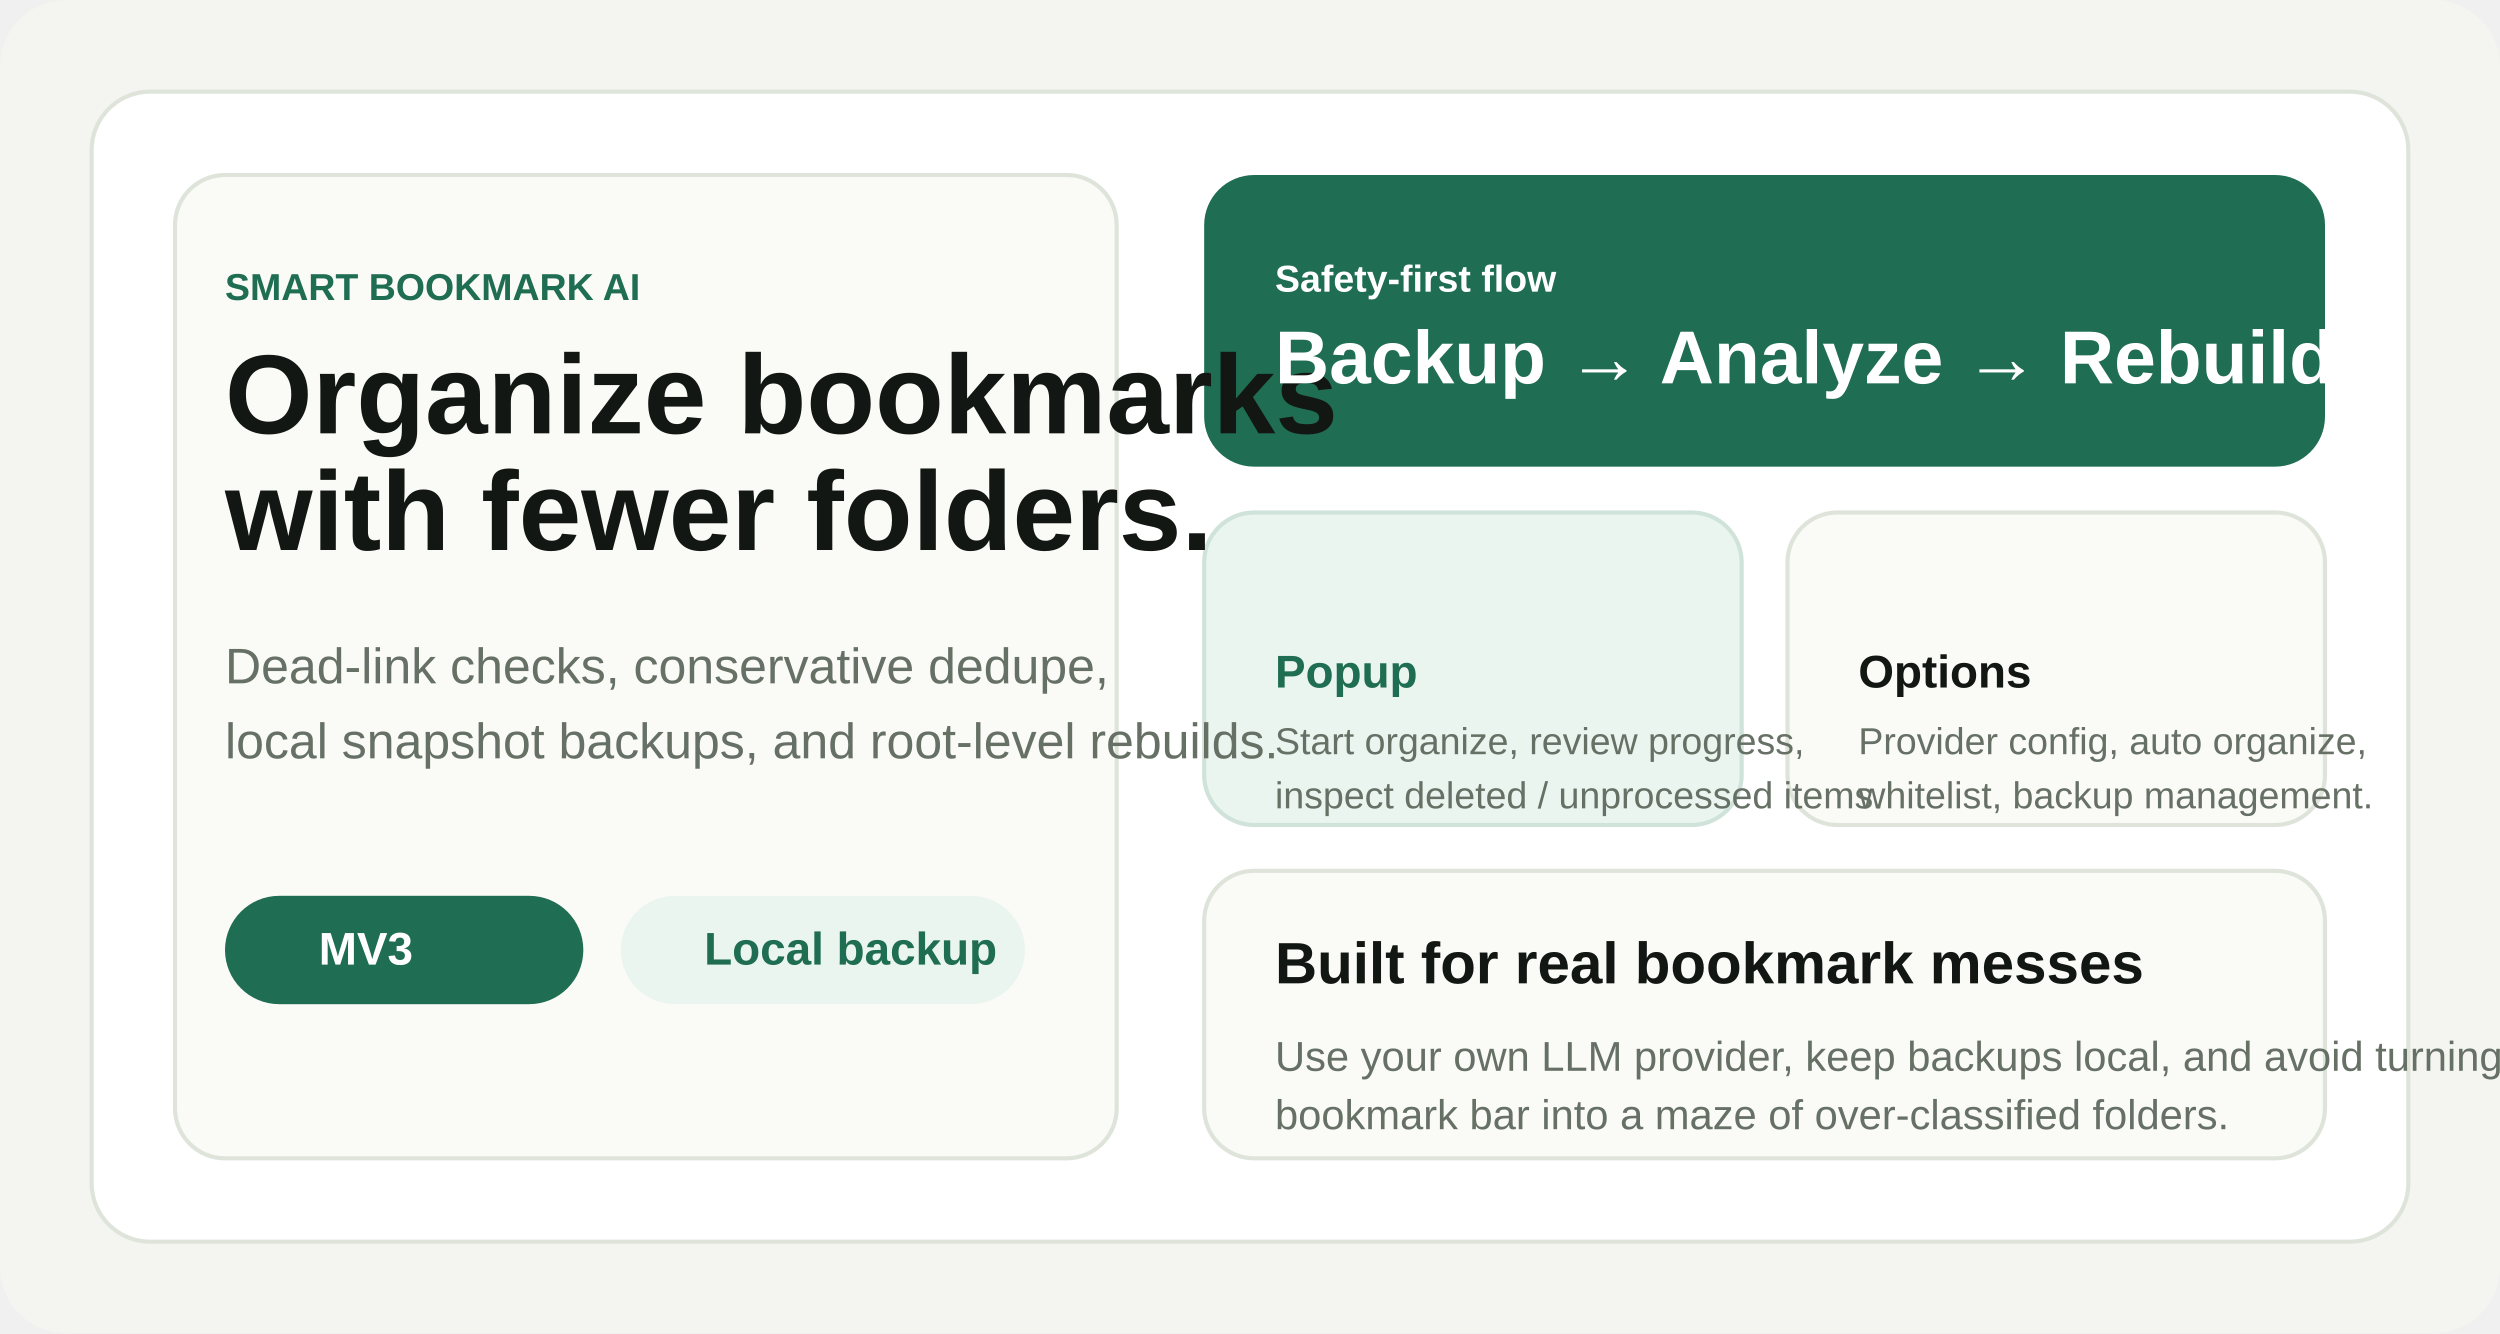
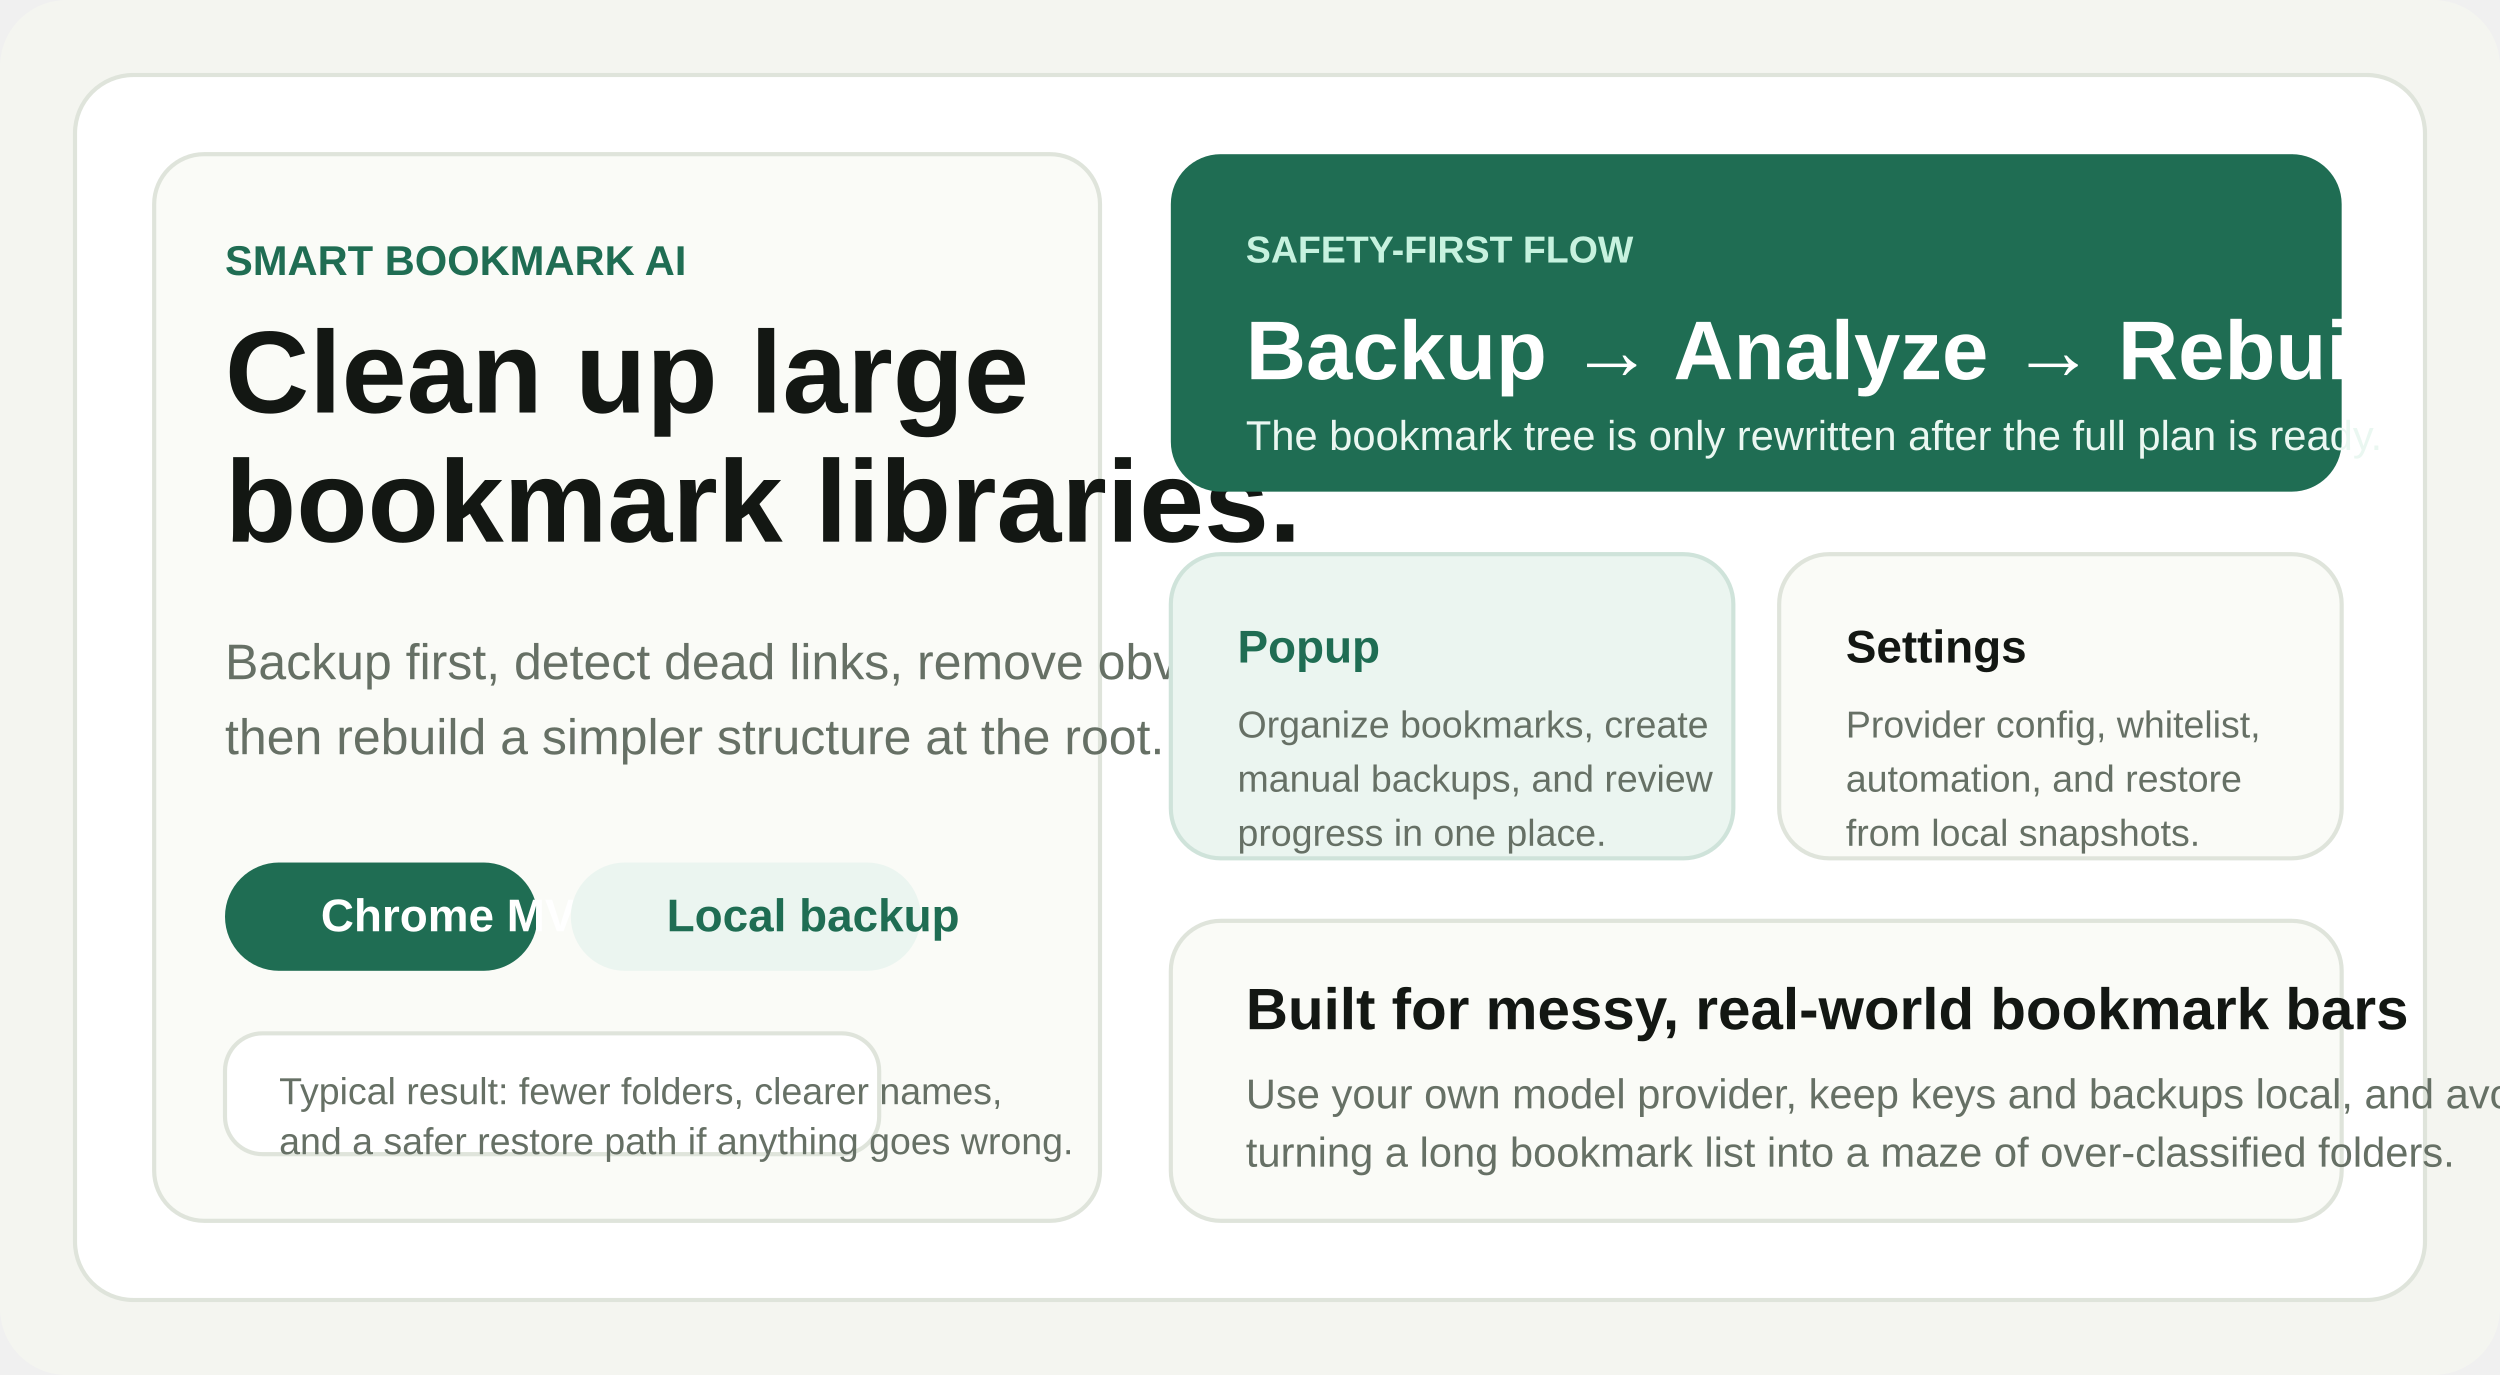
- <svg xmlns="http://www.w3.org/2000/svg" width="1200" height="640" viewBox="0 0 1200 640" fill="none">
-   <rect width="1200" height="640" rx="32" fill="#F4F5F0" />
-   <rect x="44" y="44" width="1112" height="552" rx="28" fill="#FFFFFF" stroke="#DFE4DB" stroke-width="2" />
-   <rect x="84" y="84" width="452" height="472" rx="24" fill="#FAFBF7" stroke="#DFE4DB" stroke-width="2" />
-   <rect x="578" y="84" width="538" height="140" rx="24" fill="#1F6D53" />
-   <rect x="578" y="246" width="258" height="150" rx="24" fill="#EBF5F0" stroke="#CFE3DA" stroke-width="2" />
-   <rect x="858" y="246" width="258" height="150" rx="24" fill="#FAFBF7" stroke="#DFE4DB" stroke-width="2" />
-   <rect x="578" y="418" width="538" height="138" rx="24" fill="#FAFBF7" stroke="#DFE4DB" stroke-width="2" />
-   <text x="108" y="144" fill="#1F6D53" font-family="Arial, sans-serif" font-size="18" font-weight="700">SMART BOOKMARK AI</text>
-   <text x="108" y="208" fill="#131713" font-family="Arial, sans-serif" font-size="54" font-weight="700">Organize bookmarks</text>
-   <text x="108" y="264" fill="#131713" font-family="Arial, sans-serif" font-size="54" font-weight="700">with fewer folders.</text>
-   <text x="108" y="328" fill="#667065" font-family="Arial, sans-serif" font-size="24">Dead-link checks, conservative dedupe,</text>
-   <text x="108" y="364" fill="#667065" font-family="Arial, sans-serif" font-size="24">local snapshot backups, and root-level rebuilds.</text>
-   <rect x="108" y="430" width="172" height="52" rx="26" fill="#1F6D53" />
-   <text x="153" y="463" fill="#FFFFFF" font-family="Arial, sans-serif" font-size="22" font-weight="700">MV3</text>
-   <rect x="298" y="430" width="194" height="52" rx="26" fill="#EBF5F0" />
-   <text x="338" y="463" fill="#1F6D53" font-family="Arial, sans-serif" font-size="22" font-weight="700">Local backup</text>
-   <text x="612" y="140" fill="#FFFFFF" font-family="Arial, sans-serif" font-size="18" font-weight="700">Safety-first flow</text>
-   <text x="612" y="184" fill="#FFFFFF" font-family="Arial, sans-serif" font-size="36" font-weight="700">Backup → Analyze → Rebuild</text>
-   <text x="612" y="330" fill="#1F6D53" font-family="Arial, sans-serif" font-size="22" font-weight="700">Popup</text>
-   <text x="612" y="362" fill="#667065" font-family="Arial, sans-serif" font-size="18">Start organize, review progress,</text>
-   <text x="612" y="388" fill="#667065" font-family="Arial, sans-serif" font-size="18">inspect deleted / unprocessed items.</text>
-   <text x="892" y="330" fill="#131713" font-family="Arial, sans-serif" font-size="22" font-weight="700">Options</text>
-   <text x="892" y="362" fill="#667065" font-family="Arial, sans-serif" font-size="18">Provider config, auto organize,</text>
-   <text x="892" y="388" fill="#667065" font-family="Arial, sans-serif" font-size="18">whitelist, backup management.</text>
-   <text x="612" y="472" fill="#131713" font-family="Arial, sans-serif" font-size="28" font-weight="700">Built for real bookmark messes</text>
-   <text x="612" y="514" fill="#667065" font-family="Arial, sans-serif" font-size="20">Use your own LLM provider, keep backups local, and avoid turning a messy</text>
-   <text x="612" y="542" fill="#667065" font-family="Arial, sans-serif" font-size="20">bookmark bar into a maze of over-classified folders.</text>
+ <svg xmlns="http://www.w3.org/2000/svg" width="1200" height="660" viewBox="0 0 1200 660" fill="none">
+   <rect width="1200" height="660" rx="32" fill="#F4F5F0" />
+   <rect x="36" y="36" width="1128" height="588" rx="28" fill="#FFFFFF" stroke="#DFE4DB" stroke-width="2" />
+   <rect x="74" y="74" width="454" height="512" rx="24" fill="#FAFBF7" stroke="#DFE4DB" stroke-width="2" />
+   <text x="108" y="132" fill="#1F6D53" font-family="Arial, sans-serif" font-size="20" font-weight="700">SMART BOOKMARK AI</text>
+   <text x="108" y="198" fill="#131713" font-family="Arial, sans-serif" font-size="56" font-weight="700">Clean up large</text>
+   <text x="108" y="260" fill="#131713" font-family="Arial, sans-serif" font-size="56" font-weight="700">bookmark libraries.</text>
+   <text x="108" y="326" fill="#667065" font-family="Arial, sans-serif" font-size="24">Backup first, detect dead links, remove obvious duplicates,</text>
+   <text x="108" y="362" fill="#667065" font-family="Arial, sans-serif" font-size="24">then rebuild a simpler structure at the root.</text>
+   <rect x="108" y="414" width="150" height="52" rx="26" fill="#1F6D53" />
+   <text x="154" y="447" fill="#FFFFFF" font-family="Arial, sans-serif" font-size="22" font-weight="700">Chrome MV3</text>
+   <rect x="274" y="414" width="168" height="52" rx="26" fill="#EBF5F0" />
+   <text x="320" y="447" fill="#1F6D53" font-family="Arial, sans-serif" font-size="22" font-weight="700">Local backup</text>
+   <rect x="108" y="496" width="314" height="58" rx="18" fill="#FFFFFF" stroke="#DFE4DB" stroke-width="2" />
+   <text x="134" y="530" fill="#667065" font-family="Arial, sans-serif" font-size="18">Typical result: fewer folders, clearer names,</text>
+   <text x="134" y="554" fill="#667065" font-family="Arial, sans-serif" font-size="18">and a safer restore path if anything goes wrong.</text>
+   <rect x="562" y="74" width="562" height="162" rx="24" fill="#1F6D53" />
+   <text x="598" y="126" fill="#C7F2DF" font-family="Arial, sans-serif" font-size="18" font-weight="700">SAFETY-FIRST FLOW</text>
+   <text x="598" y="182" fill="#FFFFFF" font-family="Arial, sans-serif" font-size="40" font-weight="700">Backup → Analyze → Rebuild</text>
+   <text x="598" y="216" fill="#EAF7F1" font-family="Arial, sans-serif" font-size="20">The bookmark tree is only rewritten after the full plan is ready.</text>
+   <rect x="562" y="266" width="270" height="146" rx="24" fill="#EBF5F0" stroke="#CFE3DA" stroke-width="2" />
+   <text x="594" y="318" fill="#1F6D53" font-family="Arial, sans-serif" font-size="22" font-weight="700">Popup</text>
+   <text x="594" y="354" fill="#667065" font-family="Arial, sans-serif" font-size="18">Organize bookmarks, create</text>
+   <text x="594" y="380" fill="#667065" font-family="Arial, sans-serif" font-size="18">manual backups, and review</text>
+   <text x="594" y="406" fill="#667065" font-family="Arial, sans-serif" font-size="18">progress in one place.</text>
+   <rect x="854" y="266" width="270" height="146" rx="24" fill="#FAFBF7" stroke="#DFE4DB" stroke-width="2" />
+   <text x="886" y="318" fill="#131713" font-family="Arial, sans-serif" font-size="22" font-weight="700">Settings</text>
+   <text x="886" y="354" fill="#667065" font-family="Arial, sans-serif" font-size="18">Provider config, whitelist,</text>
+   <text x="886" y="380" fill="#667065" font-family="Arial, sans-serif" font-size="18">automation, and restore</text>
+   <text x="886" y="406" fill="#667065" font-family="Arial, sans-serif" font-size="18">from local snapshots.</text>
+   <rect x="562" y="442" width="562" height="144" rx="24" fill="#FAFBF7" stroke="#DFE4DB" stroke-width="2" />
+   <text x="598" y="494" fill="#131713" font-family="Arial, sans-serif" font-size="28" font-weight="700">Built for messy, real-world bookmark bars</text>
+   <text x="598" y="532" fill="#667065" font-family="Arial, sans-serif" font-size="20">Use your own model provider, keep keys and backups local, and avoid</text>
+   <text x="598" y="560" fill="#667065" font-family="Arial, sans-serif" font-size="20">turning a long bookmark list into a maze of over-classified folders.</text>
</svg>
